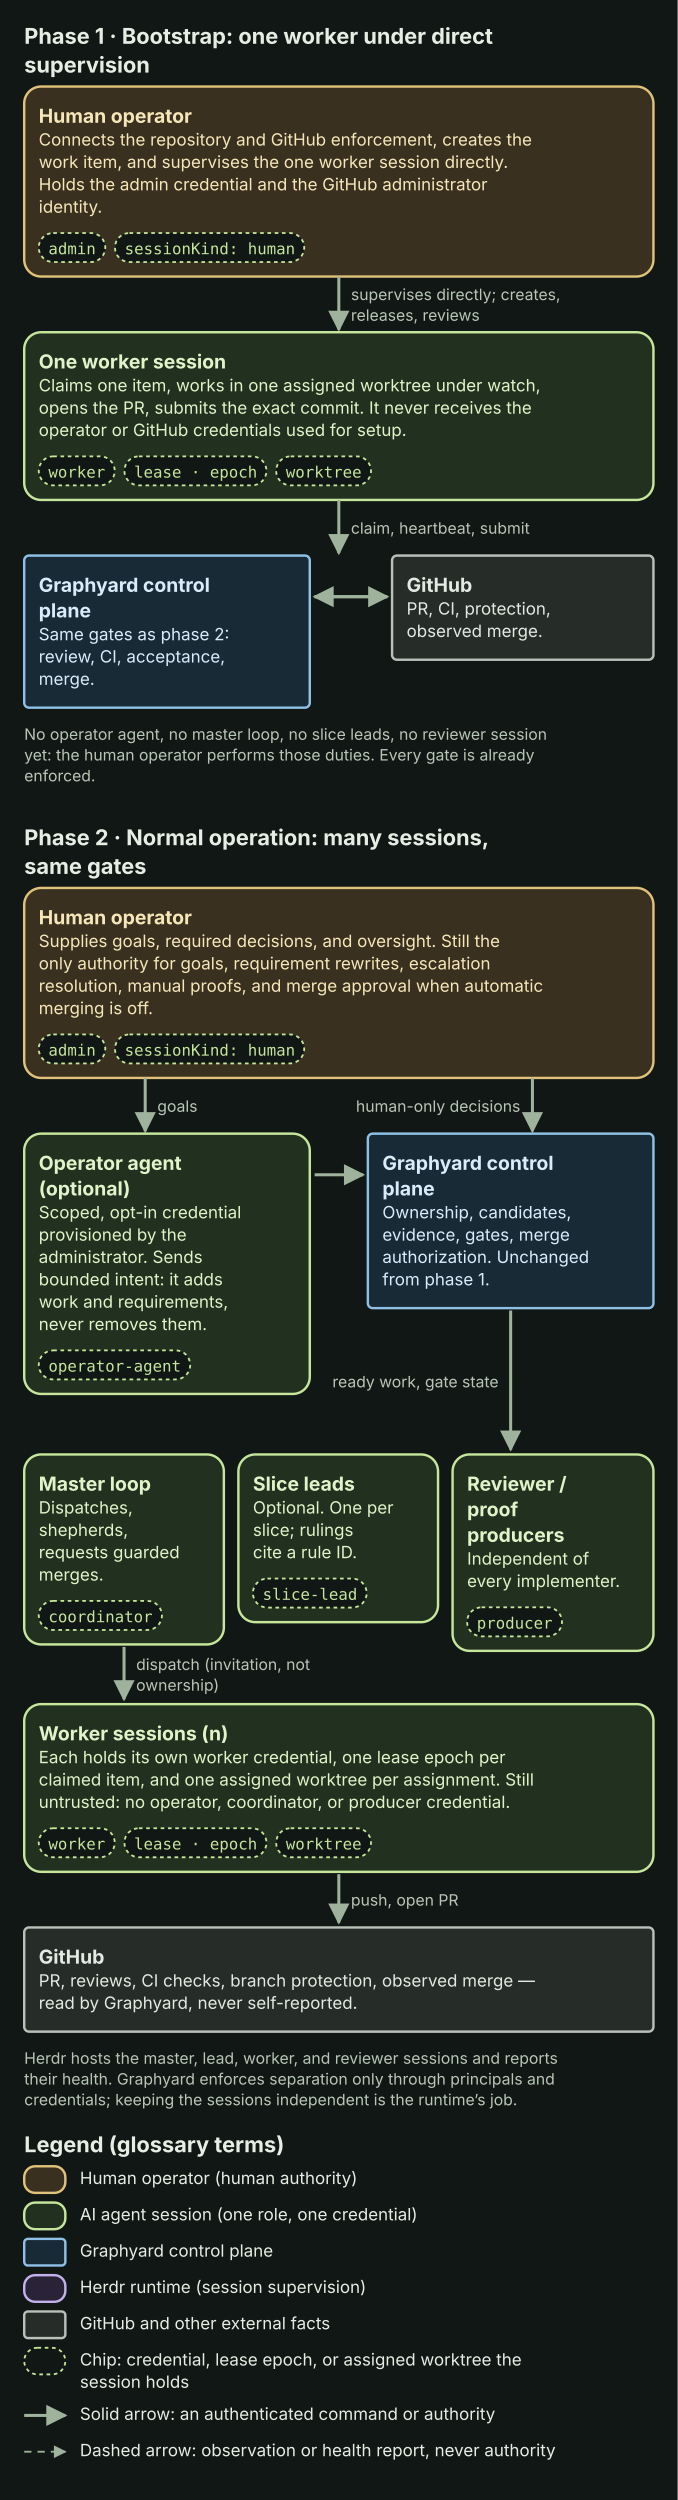
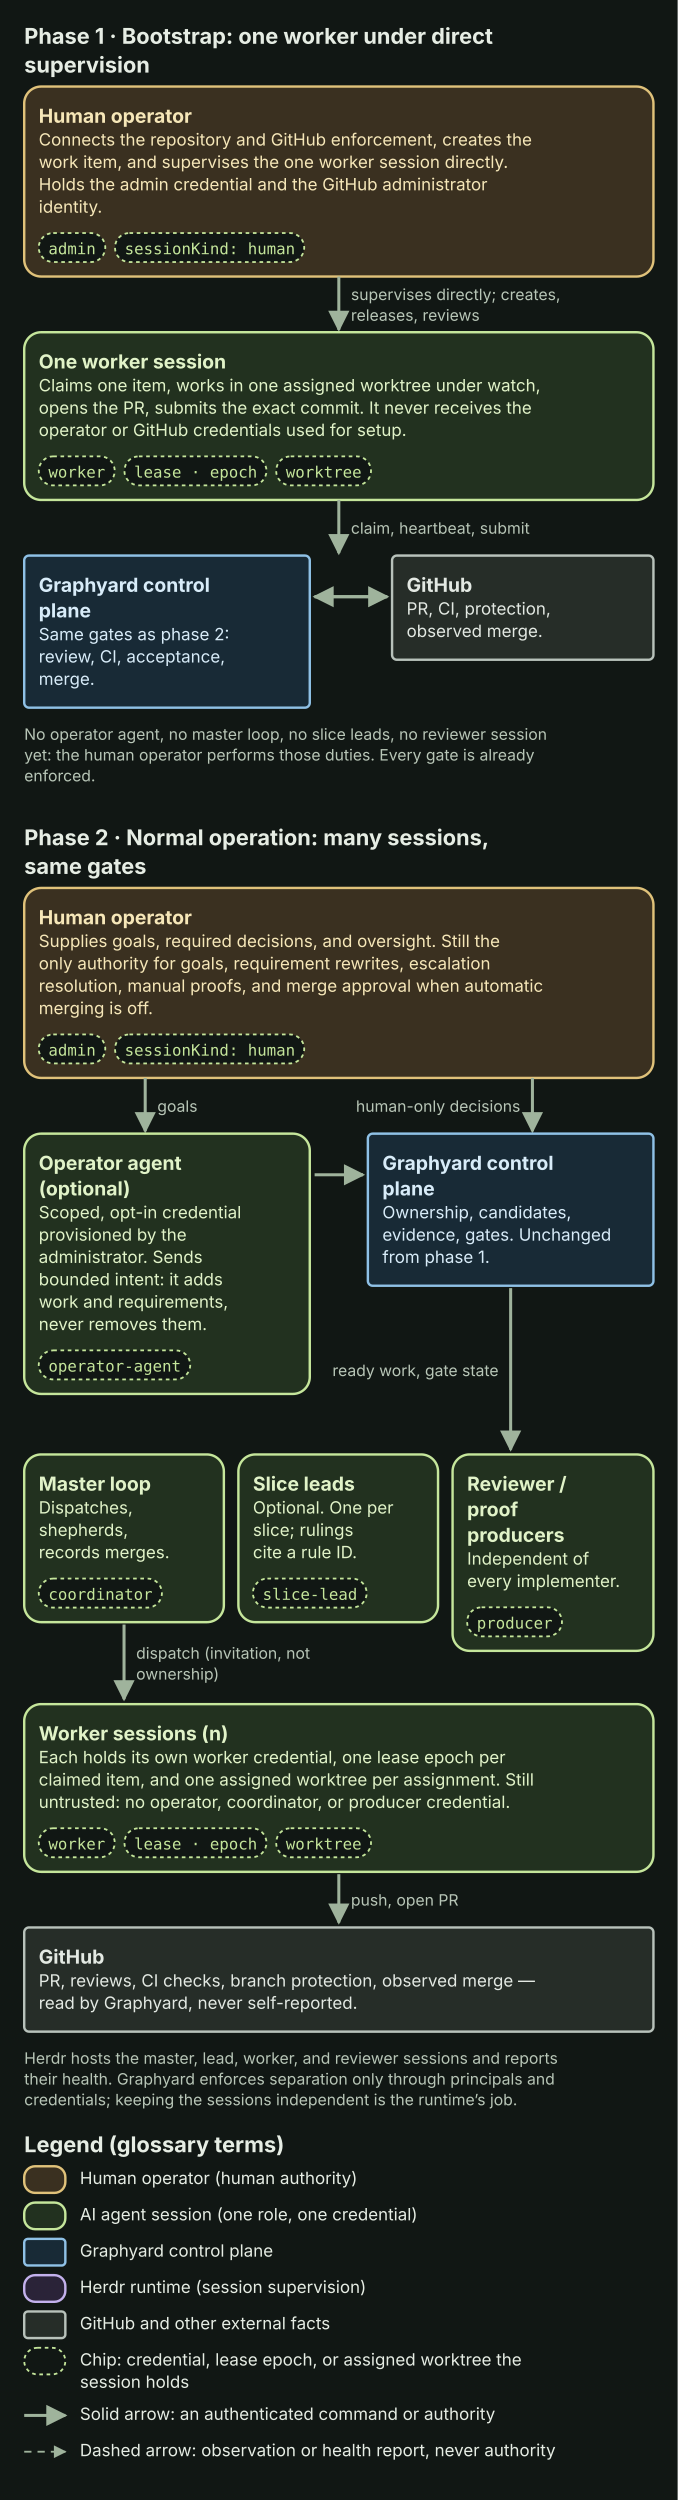
<svg xmlns="http://www.w3.org/2000/svg" viewBox="0 0 560 2066" width="560" height="2066" role="img" aria-labelledby="title desc" font-family="Inter, &quot;Segoe UI&quot;, Roboto, &quot;Helvetica Neue&quot;, Arial, &quot;Liberation Sans&quot;, ui-sans-serif, system-ui, -apple-system, sans-serif">
  <defs>
    <marker id="arrow" viewBox="0 0 10 10" refX="9" refY="5" markerWidth="7" markerHeight="7" orient="auto-start-reverse">
      <path d="M0 0 L10 5 L0 10 z" fill="#9fb39c" />
    </marker>
  </defs>
  <rect width="560" height="2066" fill="#111714" />
  <text x="20" y="36.2" font-size="18" font-weight="700" fill="#e6ede4" text-anchor="start">Phase 1 · Bootstrap: one worker under direct</text>
  <text x="20" y="60.0" font-size="18" font-weight="700" fill="#e6ede4" text-anchor="start">supervision</text>
  <rect x="20" y="71.52" width="520" height="157.0" rx="14" fill="#3a3020" stroke="#e0c27a" stroke-width="2" />
  <text x="32" y="101.5" font-size="16" font-weight="650" fill="#f6e7b8" text-anchor="start">Human operator</text>
  <text x="32" y="120.3" font-size="14" font-weight="400" fill="#f6e7b8" text-anchor="start">Connects the repository and GitHub enforcement, creates the</text>
  <text x="32" y="138.8" font-size="14" font-weight="400" fill="#f6e7b8" text-anchor="start">work item, and supervises the one worker session directly.</text>
  <text x="32" y="157.3" font-size="14" font-weight="400" fill="#f6e7b8" text-anchor="start">Holds the admin credential and the GitHub administrator</text>
  <text x="32" y="175.8" font-size="14" font-weight="400" fill="#f6e7b8" text-anchor="start">identity.</text>
  <rect x="32" y="192.56" width="55.0" height="24" rx="12" fill="#111714" stroke="#c5e69b" stroke-width="1.5" stroke-dasharray="3 3" />
  <text x="40" y="210.1" font-size="13" font-weight="400" fill="#c5e69b" text-anchor="start" font-family="ui-monospace, SFMono-Regular, Menlo, monospace">admin</text>
  <rect x="95" y="192.56" width="156.4" height="24" rx="12" fill="#111714" stroke="#c5e69b" stroke-width="1.5" stroke-dasharray="3 3" />
  <text x="103" y="210.1" font-size="13" font-weight="400" fill="#c5e69b" text-anchor="start" font-family="ui-monospace, SFMono-Regular, Menlo, monospace">sessionKind: human</text>
  <line x1="280" y1="228.56" x2="280" y2="272.56" stroke="#9fb39c" stroke-width="2.5" marker-end="url(#arrow)" />
  <text x="290" y="248.0" font-size="13" font-weight="400" fill="#b8c6b7" text-anchor="start">supervises directly; creates,</text>
  <text x="290" y="265.1" font-size="13" font-weight="400" fill="#b8c6b7" text-anchor="start">releases, reviews</text>
  <rect x="20" y="274.56" width="520" height="138.6" rx="14" fill="#22311f" stroke="#c5e69b" stroke-width="2" />
  <text x="32" y="304.5" font-size="16" font-weight="650" fill="#e1f3c8" text-anchor="start">One worker session</text>
  <text x="32" y="323.4" font-size="14" font-weight="400" fill="#e1f3c8" text-anchor="start">Claims one item, works in one assigned worktree under watch,</text>
  <text x="32" y="341.9" font-size="14" font-weight="400" fill="#e1f3c8" text-anchor="start">opens the PR, submits the exact commit. It never receives the</text>
  <text x="32" y="360.3" font-size="14" font-weight="400" fill="#e1f3c8" text-anchor="start">operator or GitHub credentials used for setup.</text>
  <rect x="32" y="377.12" width="62.8" height="24" rx="12" fill="#111714" stroke="#c5e69b" stroke-width="1.5" stroke-dasharray="3 3" />
  <text x="40" y="394.7" font-size="13" font-weight="400" fill="#c5e69b" text-anchor="start" font-family="ui-monospace, SFMono-Regular, Menlo, monospace">worker</text>
  <rect x="102.8" y="377.12" width="117.4" height="24" rx="12" fill="#111714" stroke="#c5e69b" stroke-width="1.5" stroke-dasharray="3 3" />
  <text x="110.8" y="394.7" font-size="13" font-weight="400" fill="#c5e69b" text-anchor="start" font-family="ui-monospace, SFMono-Regular, Menlo, monospace">lease · epoch</text>
  <rect x="228.2" y="377.12" width="78.4" height="24" rx="12" fill="#111714" stroke="#c5e69b" stroke-width="1.5" stroke-dasharray="3 3" />
  <text x="236.2" y="394.7" font-size="13" font-weight="400" fill="#c5e69b" text-anchor="start" font-family="ui-monospace, SFMono-Regular, Menlo, monospace">worktree</text>
  <line x1="280" y1="413.12" x2="280" y2="457.12" stroke="#9fb39c" stroke-width="2.5" marker-end="url(#arrow)" />
  <text x="290" y="441.1" font-size="13" font-weight="400" fill="#b8c6b7" text-anchor="start">claim, heartbeat, submit</text>
  <rect x="20" y="459.12" width="236" height="125.7" rx="4" fill="#182a36" stroke="#8fc1e6" stroke-width="2" />
  <text x="32" y="489.1" font-size="16" font-weight="650" fill="#d8ecf9" text-anchor="start">Graphyard control</text>
  <text x="32" y="510.2" font-size="16" font-weight="650" fill="#d8ecf9" text-anchor="start">plane</text>
  <text x="32" y="529.1" font-size="14" font-weight="400" fill="#d8ecf9" text-anchor="start">Same gates as phase 2:</text>
  <text x="32" y="547.5" font-size="14" font-weight="400" fill="#d8ecf9" text-anchor="start">review, CI, acceptance,</text>
  <text x="32" y="566.0" font-size="14" font-weight="400" fill="#d8ecf9" text-anchor="start">merge.</text>
  <rect x="324" y="459.12" width="216" height="86.1" rx="4" fill="#262d28" stroke="#b8c2bb" stroke-width="2" />
  <text x="336" y="489.1" font-size="16" font-weight="650" fill="#e3e9e3" text-anchor="start">GitHub</text>
  <text x="336" y="507.9" font-size="14" font-weight="400" fill="#e3e9e3" text-anchor="start">PR, CI, protection,</text>
  <text x="336" y="526.4" font-size="14" font-weight="400" fill="#e3e9e3" text-anchor="start">observed merge.</text>
  <line x1="260" y1="493.12" x2="320" y2="493.12" stroke="#9fb39c" stroke-width="2.5" marker-end="url(#arrow)" />
  <line x1="320" y1="493.12" x2="260" y2="493.12" stroke="#9fb39c" stroke-width="2.5" marker-end="url(#arrow)" />
  <text x="20" y="611.4" font-size="13" font-weight="400" fill="#b8c6b7" text-anchor="start">No operator agent, no master loop, no slice leads, no reviewer session</text>
  <text x="20" y="628.5" font-size="13" font-weight="400" fill="#b8c6b7" text-anchor="start">yet: the human operator performs those duties. Every gate is already</text>
  <text x="20" y="645.7" font-size="13" font-weight="400" fill="#b8c6b7" text-anchor="start">enforced.</text>
  <text x="20" y="698.5" font-size="18" font-weight="700" fill="#e6ede4" text-anchor="start">Phase 2 · Normal operation: many sessions,</text>
  <text x="20" y="722.2" font-size="18" font-weight="700" fill="#e6ede4" text-anchor="start">same gates</text>
  <rect x="20" y="733.8" width="520" height="157.0" rx="14" fill="#3a3020" stroke="#e0c27a" stroke-width="2" />
  <text x="32" y="763.8" font-size="16" font-weight="650" fill="#f6e7b8" text-anchor="start">Human operator</text>
  <text x="32" y="782.6" font-size="14" font-weight="400" fill="#f6e7b8" text-anchor="start">Supplies goals, required decisions, and oversight. Still the</text>
  <text x="32" y="801.1" font-size="14" font-weight="400" fill="#f6e7b8" text-anchor="start">only authority for goals, requirement rewrites, escalation</text>
  <text x="32" y="819.6" font-size="14" font-weight="400" fill="#f6e7b8" text-anchor="start">resolution, manual proofs, and merge approval when automatic</text>
  <text x="32" y="838.1" font-size="14" font-weight="400" fill="#f6e7b8" text-anchor="start">merging is off.</text>
  <rect x="32" y="854.84" width="55.0" height="24" rx="12" fill="#111714" stroke="#c5e69b" stroke-width="1.5" stroke-dasharray="3 3" />
  <text x="40" y="872.4" font-size="13" font-weight="400" fill="#c5e69b" text-anchor="start" font-family="ui-monospace, SFMono-Regular, Menlo, monospace">admin</text>
  <rect x="95" y="854.84" width="156.4" height="24" rx="12" fill="#111714" stroke="#c5e69b" stroke-width="1.5" stroke-dasharray="3 3" />
  <text x="103" y="872.4" font-size="13" font-weight="400" fill="#c5e69b" text-anchor="start" font-family="ui-monospace, SFMono-Regular, Menlo, monospace">sessionKind: human</text>
  <line x1="120" y1="890.84" x2="120" y2="934.84" stroke="#9fb39c" stroke-width="2.5" marker-end="url(#arrow)" />
  <text x="130" y="918.8" font-size="13" font-weight="400" fill="#b8c6b7" text-anchor="start">goals</text>
  <line x1="440" y1="890.84" x2="440" y2="934.84" stroke="#9fb39c" stroke-width="2.5" marker-end="url(#arrow)" />
  <text x="430" y="918.8" font-size="13" font-weight="400" fill="#b8c6b7" text-anchor="end">human-only decisions</text>
  <rect x="20" y="936.84" width="236" height="215.1" rx="14" fill="#22311f" stroke="#c5e69b" stroke-width="2" />
  <text x="32" y="966.8" font-size="16" font-weight="650" fill="#e1f3c8" text-anchor="start">Operator agent</text>
  <text x="32" y="987.9" font-size="16" font-weight="650" fill="#e1f3c8" text-anchor="start">(optional)</text>
  <text x="32" y="1006.8" font-size="14" font-weight="400" fill="#e1f3c8" text-anchor="start">Scoped, opt-in credential</text>
  <text x="32" y="1025.3" font-size="14" font-weight="400" fill="#e1f3c8" text-anchor="start">provisioned by the</text>
  <text x="32" y="1043.7" font-size="14" font-weight="400" fill="#e1f3c8" text-anchor="start">administrator. Sends</text>
  <text x="32" y="1062.2" font-size="14" font-weight="400" fill="#e1f3c8" text-anchor="start">bounded intent: it adds</text>
  <text x="32" y="1080.7" font-size="14" font-weight="400" fill="#e1f3c8" text-anchor="start">work and requirements,</text>
  <text x="32" y="1099.2" font-size="14" font-weight="400" fill="#e1f3c8" text-anchor="start">never removes them.</text>
  <rect x="32" y="1115.96" width="125.2" height="24" rx="12" fill="#111714" stroke="#c5e69b" stroke-width="1.5" stroke-dasharray="3 3" />
  <text x="40" y="1133.5" font-size="13" font-weight="400" fill="#c5e69b" text-anchor="start" font-family="ui-monospace, SFMono-Regular, Menlo, monospace">operator-agent</text>
-   <rect x="304" y="936.84" width="236" height="144.2" rx="4" fill="#182a36" stroke="#8fc1e6" stroke-width="2" />
+   <rect x="304" y="936.84" width="236" height="125.7" rx="4" fill="#182a36" stroke="#8fc1e6" stroke-width="2" />
  <text x="316" y="966.8" font-size="16" font-weight="650" fill="#d8ecf9" text-anchor="start">Graphyard control</text>
  <text x="316" y="987.9" font-size="16" font-weight="650" fill="#d8ecf9" text-anchor="start">plane</text>
  <text x="316" y="1006.8" font-size="14" font-weight="400" fill="#d8ecf9" text-anchor="start">Ownership, candidates,</text>
-   <text x="316" y="1025.3" font-size="14" font-weight="400" fill="#d8ecf9" text-anchor="start">evidence, gates, merge</text>
-   <text x="316" y="1043.7" font-size="14" font-weight="400" fill="#d8ecf9" text-anchor="start">authorization. Unchanged</text>
-   <text x="316" y="1062.2" font-size="14" font-weight="400" fill="#d8ecf9" text-anchor="start">from phase 1.</text>
+   <text x="316" y="1025.3" font-size="14" font-weight="400" fill="#d8ecf9" text-anchor="start">evidence, gates. Unchanged</text>
+   <text x="316" y="1043.7" font-size="14" font-weight="400" fill="#d8ecf9" text-anchor="start">from phase 1.</text>
  <line x1="260" y1="970.84" x2="300" y2="970.84" stroke="#9fb39c" stroke-width="2.5" marker-end="url(#arrow)" />
-   <rect x="20" y="1201.96" width="165" height="157.0" rx="14" fill="#22311f" stroke="#c5e69b" stroke-width="2" />
+   <rect x="20" y="1201.96" width="165" height="138.6" rx="14" fill="#22311f" stroke="#c5e69b" stroke-width="2" />
  <text x="32" y="1231.9" font-size="16" font-weight="650" fill="#e1f3c8" text-anchor="start">Master loop</text>
  <text x="32" y="1250.8" font-size="14" font-weight="400" fill="#e1f3c8" text-anchor="start">Dispatches,</text>
  <text x="32" y="1269.3" font-size="14" font-weight="400" fill="#e1f3c8" text-anchor="start">shepherds,</text>
-   <text x="32" y="1287.7" font-size="14" font-weight="400" fill="#e1f3c8" text-anchor="start">requests guarded</text>
-   <text x="32" y="1306.2" font-size="14" font-weight="400" fill="#e1f3c8" text-anchor="start">merges.</text>
-   <rect x="32" y="1323" width="101.8" height="24" rx="12" fill="#111714" stroke="#c5e69b" stroke-width="1.5" stroke-dasharray="3 3" />
-   <text x="40" y="1340.6" font-size="13" font-weight="400" fill="#c5e69b" text-anchor="start" font-family="ui-monospace, SFMono-Regular, Menlo, monospace">coordinator</text>
+   <text x="32" y="1287.7" font-size="14" font-weight="400" fill="#e1f3c8" text-anchor="start">records merges.</text>
+   <rect x="32" y="1304.52" width="101.8" height="24" rx="12" fill="#111714" stroke="#c5e69b" stroke-width="1.5" stroke-dasharray="3 3" />
+   <text x="40" y="1322.1" font-size="13" font-weight="400" fill="#c5e69b" text-anchor="start" font-family="ui-monospace, SFMono-Regular, Menlo, monospace">coordinator</text>
  <rect x="197" y="1201.96" width="165" height="138.6" rx="14" fill="#22311f" stroke="#c5e69b" stroke-width="2" />
  <text x="209" y="1231.9" font-size="16" font-weight="650" fill="#e1f3c8" text-anchor="start">Slice leads</text>
  <text x="209" y="1250.8" font-size="14" font-weight="400" fill="#e1f3c8" text-anchor="start">Optional. One per</text>
  <text x="209" y="1269.3" font-size="14" font-weight="400" fill="#e1f3c8" text-anchor="start">slice; rulings</text>
  <text x="209" y="1287.7" font-size="14" font-weight="400" fill="#e1f3c8" text-anchor="start">cite a rule ID.</text>
  <rect x="209" y="1304.52" width="94.0" height="24" rx="12" fill="#111714" stroke="#c5e69b" stroke-width="1.5" stroke-dasharray="3 3" />
  <text x="217" y="1322.1" font-size="13" font-weight="400" fill="#c5e69b" text-anchor="start" font-family="ui-monospace, SFMono-Regular, Menlo, monospace">slice-lead</text>
  <rect x="374" y="1201.96" width="166" height="162.3" rx="14" fill="#22311f" stroke="#c5e69b" stroke-width="2" />
  <text x="386" y="1231.9" font-size="16" font-weight="650" fill="#e1f3c8" text-anchor="start">Reviewer /</text>
  <text x="386" y="1253.0" font-size="16" font-weight="650" fill="#e1f3c8" text-anchor="start">proof</text>
  <text x="386" y="1274.2" font-size="16" font-weight="650" fill="#e1f3c8" text-anchor="start">producers</text>
  <text x="386" y="1293.0" font-size="14" font-weight="400" fill="#e1f3c8" text-anchor="start">Independent of</text>
  <text x="386" y="1311.5" font-size="14" font-weight="400" fill="#e1f3c8" text-anchor="start">every implementer.</text>
  <rect x="386" y="1328.28" width="78.4" height="24" rx="12" fill="#111714" stroke="#c5e69b" stroke-width="1.5" stroke-dasharray="3 3" />
  <text x="394" y="1345.9" font-size="13" font-weight="400" fill="#c5e69b" text-anchor="start" font-family="ui-monospace, SFMono-Regular, Menlo, monospace">producer</text>
-   <line x1="422" y1="1083" x2="422" y2="1197.96" stroke="#9fb39c" stroke-width="2.5" marker-end="url(#arrow)" />
-   <text x="412" y="1146.5" font-size="13" font-weight="400" fill="#b8c6b7" text-anchor="end">ready work, gate state</text>
+   <line x1="422" y1="1064.52" x2="422" y2="1197.96" stroke="#9fb39c" stroke-width="2.5" marker-end="url(#arrow)" />
+   <text x="412" y="1137.2" font-size="13" font-weight="400" fill="#b8c6b7" text-anchor="end">ready work, gate state</text>
  <rect x="20" y="1408.28" width="520" height="138.6" rx="14" fill="#22311f" stroke="#c5e69b" stroke-width="2" />
  <text x="32" y="1438.2" font-size="16" font-weight="650" fill="#e1f3c8" text-anchor="start">Worker sessions (n)</text>
  <text x="32" y="1457.1" font-size="14" font-weight="400" fill="#e1f3c8" text-anchor="start">Each holds its own worker credential, one lease epoch per</text>
  <text x="32" y="1475.6" font-size="14" font-weight="400" fill="#e1f3c8" text-anchor="start">claimed item, and one assigned worktree per assignment. Still</text>
  <text x="32" y="1494.1" font-size="14" font-weight="400" fill="#e1f3c8" text-anchor="start">untrusted: no operator, coordinator, or producer credential.</text>
  <rect x="32" y="1510.84" width="62.8" height="24" rx="12" fill="#111714" stroke="#c5e69b" stroke-width="1.5" stroke-dasharray="3 3" />
  <text x="40" y="1528.4" font-size="13" font-weight="400" fill="#c5e69b" text-anchor="start" font-family="ui-monospace, SFMono-Regular, Menlo, monospace">worker</text>
  <rect x="102.8" y="1510.84" width="117.4" height="24" rx="12" fill="#111714" stroke="#c5e69b" stroke-width="1.5" stroke-dasharray="3 3" />
  <text x="110.8" y="1528.4" font-size="13" font-weight="400" fill="#c5e69b" text-anchor="start" font-family="ui-monospace, SFMono-Regular, Menlo, monospace">lease · epoch</text>
  <rect x="228.2" y="1510.84" width="78.4" height="24" rx="12" fill="#111714" stroke="#c5e69b" stroke-width="1.5" stroke-dasharray="3 3" />
  <text x="236.2" y="1528.4" font-size="13" font-weight="400" fill="#c5e69b" text-anchor="start" font-family="ui-monospace, SFMono-Regular, Menlo, monospace">worktree</text>
-   <line x1="102.5" y1="1361" x2="102.5" y2="1404.28" stroke="#9fb39c" stroke-width="2.5" marker-end="url(#arrow)" />
-   <text x="112.5" y="1380.1" font-size="13" font-weight="400" fill="#b8c6b7" text-anchor="start">dispatch (invitation, not</text>
-   <text x="112.5" y="1397.2" font-size="13" font-weight="400" fill="#b8c6b7" text-anchor="start">ownership)</text>
+   <line x1="102.5" y1="1342.52" x2="102.5" y2="1404.28" stroke="#9fb39c" stroke-width="2.5" marker-end="url(#arrow)" />
+   <text x="112.5" y="1370.8" font-size="13" font-weight="400" fill="#b8c6b7" text-anchor="start">dispatch (invitation, not</text>
+   <text x="112.5" y="1388.0" font-size="13" font-weight="400" fill="#b8c6b7" text-anchor="start">ownership)</text>
  <rect x="20" y="1592.84" width="520" height="86.1" rx="4" fill="#262d28" stroke="#b8c2bb" stroke-width="2" />
  <text x="32" y="1622.8" font-size="16" font-weight="650" fill="#e3e9e3" text-anchor="start">GitHub</text>
  <text x="32" y="1641.7" font-size="14" font-weight="400" fill="#e3e9e3" text-anchor="start">PR, reviews, CI checks, branch protection, observed merge —</text>
  <text x="32" y="1660.1" font-size="14" font-weight="400" fill="#e3e9e3" text-anchor="start">read by Graphyard, never self-reported.</text>
  <line x1="280" y1="1548.84" x2="280" y2="1588.84" stroke="#9fb39c" stroke-width="2.5" marker-end="url(#arrow)" />
  <text x="290" y="1574.8" font-size="13" font-weight="400" fill="#b8c6b7" text-anchor="start">push, open PR</text>
  <text x="20" y="1705.5" font-size="13" font-weight="400" fill="#b8c6b7" text-anchor="start">Herdr hosts the master, lead, worker, and reviewer sessions and reports</text>
  <text x="20" y="1722.7" font-size="13" font-weight="400" fill="#b8c6b7" text-anchor="start">their health. Graphyard enforces separation only through principals and</text>
  <text x="20" y="1739.8" font-size="13" font-weight="400" fill="#b8c6b7" text-anchor="start">credentials; keeping the sessions independent is the runtime’s job.</text>
  <text x="20" y="1778.6" font-size="18" font-weight="700" fill="#e6ede4" text-anchor="start">Legend (glossary terms)</text>
  <g transform="translate(0 1790.2)">
    <rect x="20" y="0" width="34" height="22" rx="9" fill="#3a3020" stroke="#e0c27a" stroke-width="2" />
  </g>
  <text x="66" y="1804.9" font-size="14" font-weight="400" fill="#e6ede4" text-anchor="start">Human operator (human authority)</text>
  <g transform="translate(0 1820.2)">
    <rect x="20" y="0" width="34" height="22" rx="9" fill="#22311f" stroke="#c5e69b" stroke-width="2" />
  </g>
  <text x="66" y="1834.9" font-size="14" font-weight="400" fill="#e6ede4" text-anchor="start">AI agent session (one role, one credential)</text>
  <g transform="translate(0 1850.2)">
    <rect x="20" y="0" width="34" height="22" rx="3" fill="#182a36" stroke="#8fc1e6" stroke-width="2" />
  </g>
  <text x="66" y="1864.9" font-size="14" font-weight="400" fill="#e6ede4" text-anchor="start">Graphyard control plane</text>
  <g transform="translate(0 1880.2)">
    <rect x="20" y="0" width="34" height="22" rx="9" fill="#2a2338" stroke="#c3b1ec" stroke-width="2" />
  </g>
  <text x="66" y="1894.9" font-size="14" font-weight="400" fill="#e6ede4" text-anchor="start">Herdr runtime (session supervision)</text>
  <g transform="translate(0 1910.2)">
    <rect x="20" y="0" width="34" height="22" rx="3" fill="#262d28" stroke="#b8c2bb" stroke-width="2" />
  </g>
  <text x="66" y="1924.9" font-size="14" font-weight="400" fill="#e6ede4" text-anchor="start">GitHub and other external facts</text>
  <g transform="translate(0 1940.2)">
    <rect x="20" y="0" width="34" height="22" rx="11" fill="#111714" stroke="#c5e69b" stroke-width="1.5" stroke-dasharray="3 3" />
  </g>
  <text x="66" y="1954.9" font-size="14" font-weight="400" fill="#e6ede4" text-anchor="start">Chip: credential, lease epoch, or assigned worktree the</text>
  <text x="66" y="1973.3" font-size="14" font-weight="400" fill="#e6ede4" text-anchor="start">session holds</text>
  <g transform="translate(0 1985.1)">
    <line x1="20" y1="11" x2="54" y2="11" stroke="#9fb39c" stroke-width="2.5" marker-end="url(#arrow)" />
  </g>
  <text x="66" y="1999.8" font-size="14" font-weight="400" fill="#e6ede4" text-anchor="start">Solid arrow: an authenticated command or authority</text>
  <g transform="translate(0 2015.1)">
    <line x1="20" y1="11" x2="54" y2="11" stroke="#9fb39c" stroke-width="1.5" stroke-dasharray="6 5" marker-end="url(#arrow)" />
  </g>
  <text x="66" y="2029.8" font-size="14" font-weight="400" fill="#e6ede4" text-anchor="start">Dashed arrow: observation or health report, never authority</text>
</svg>
